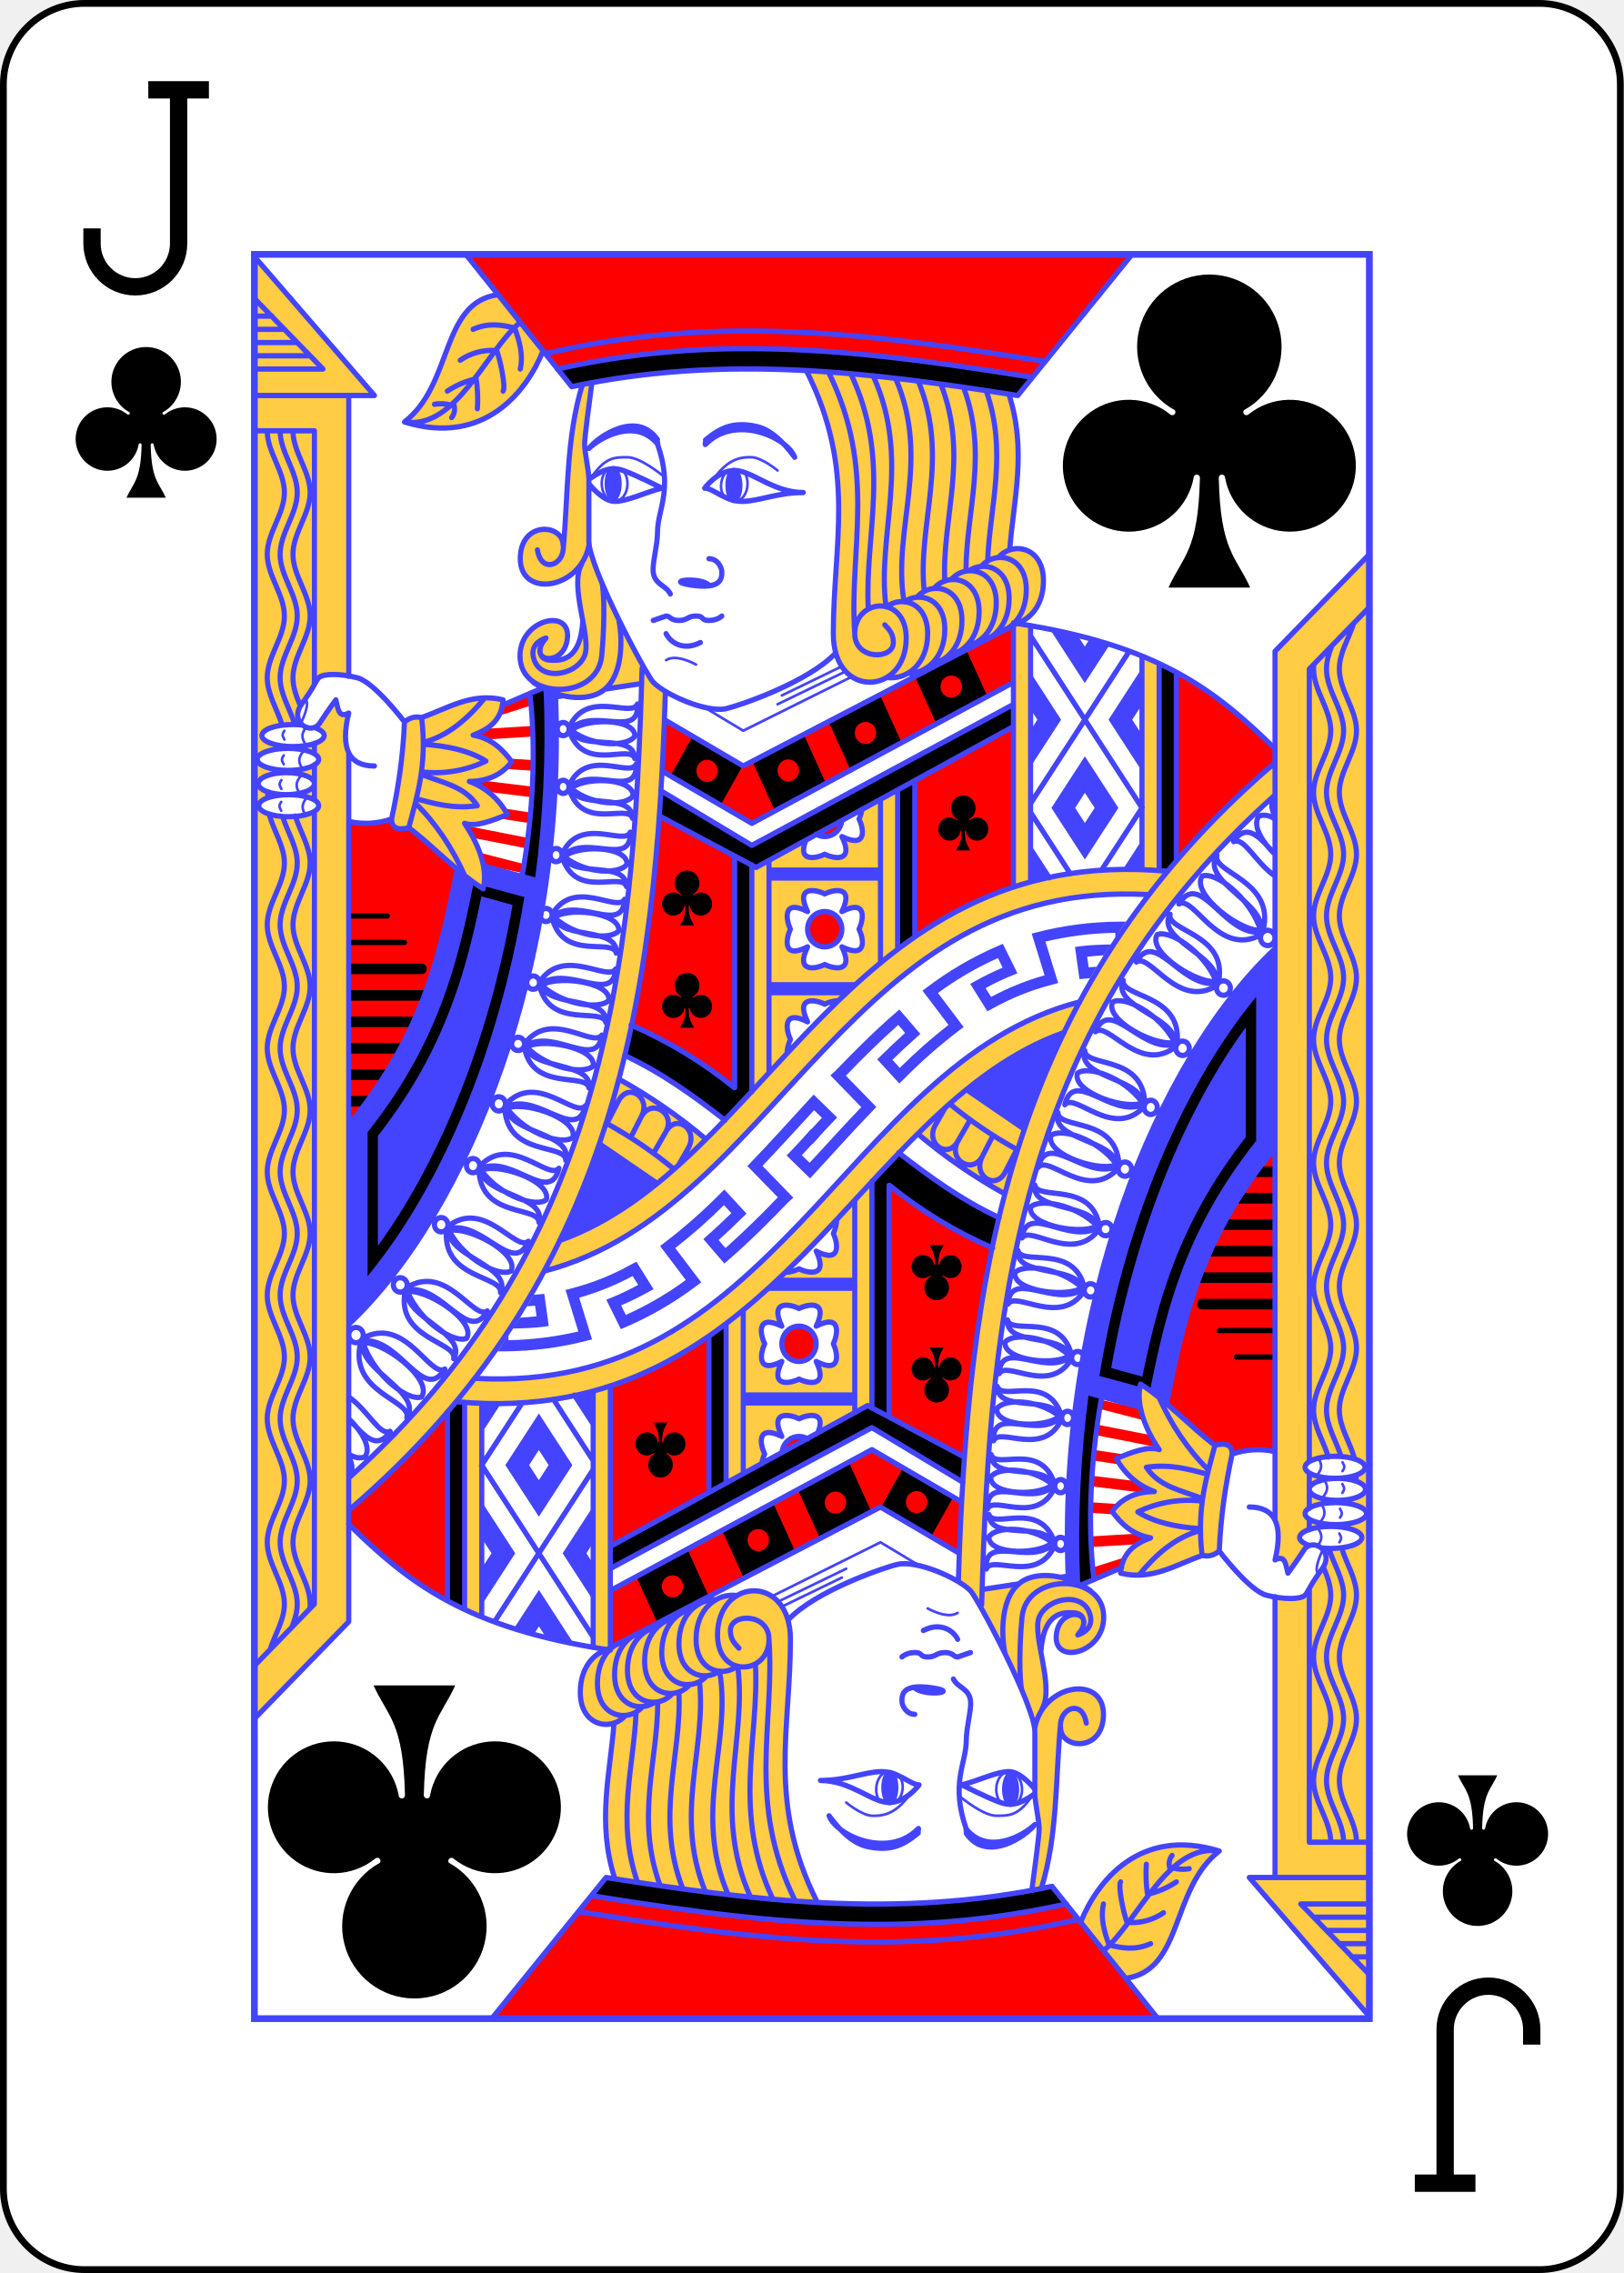
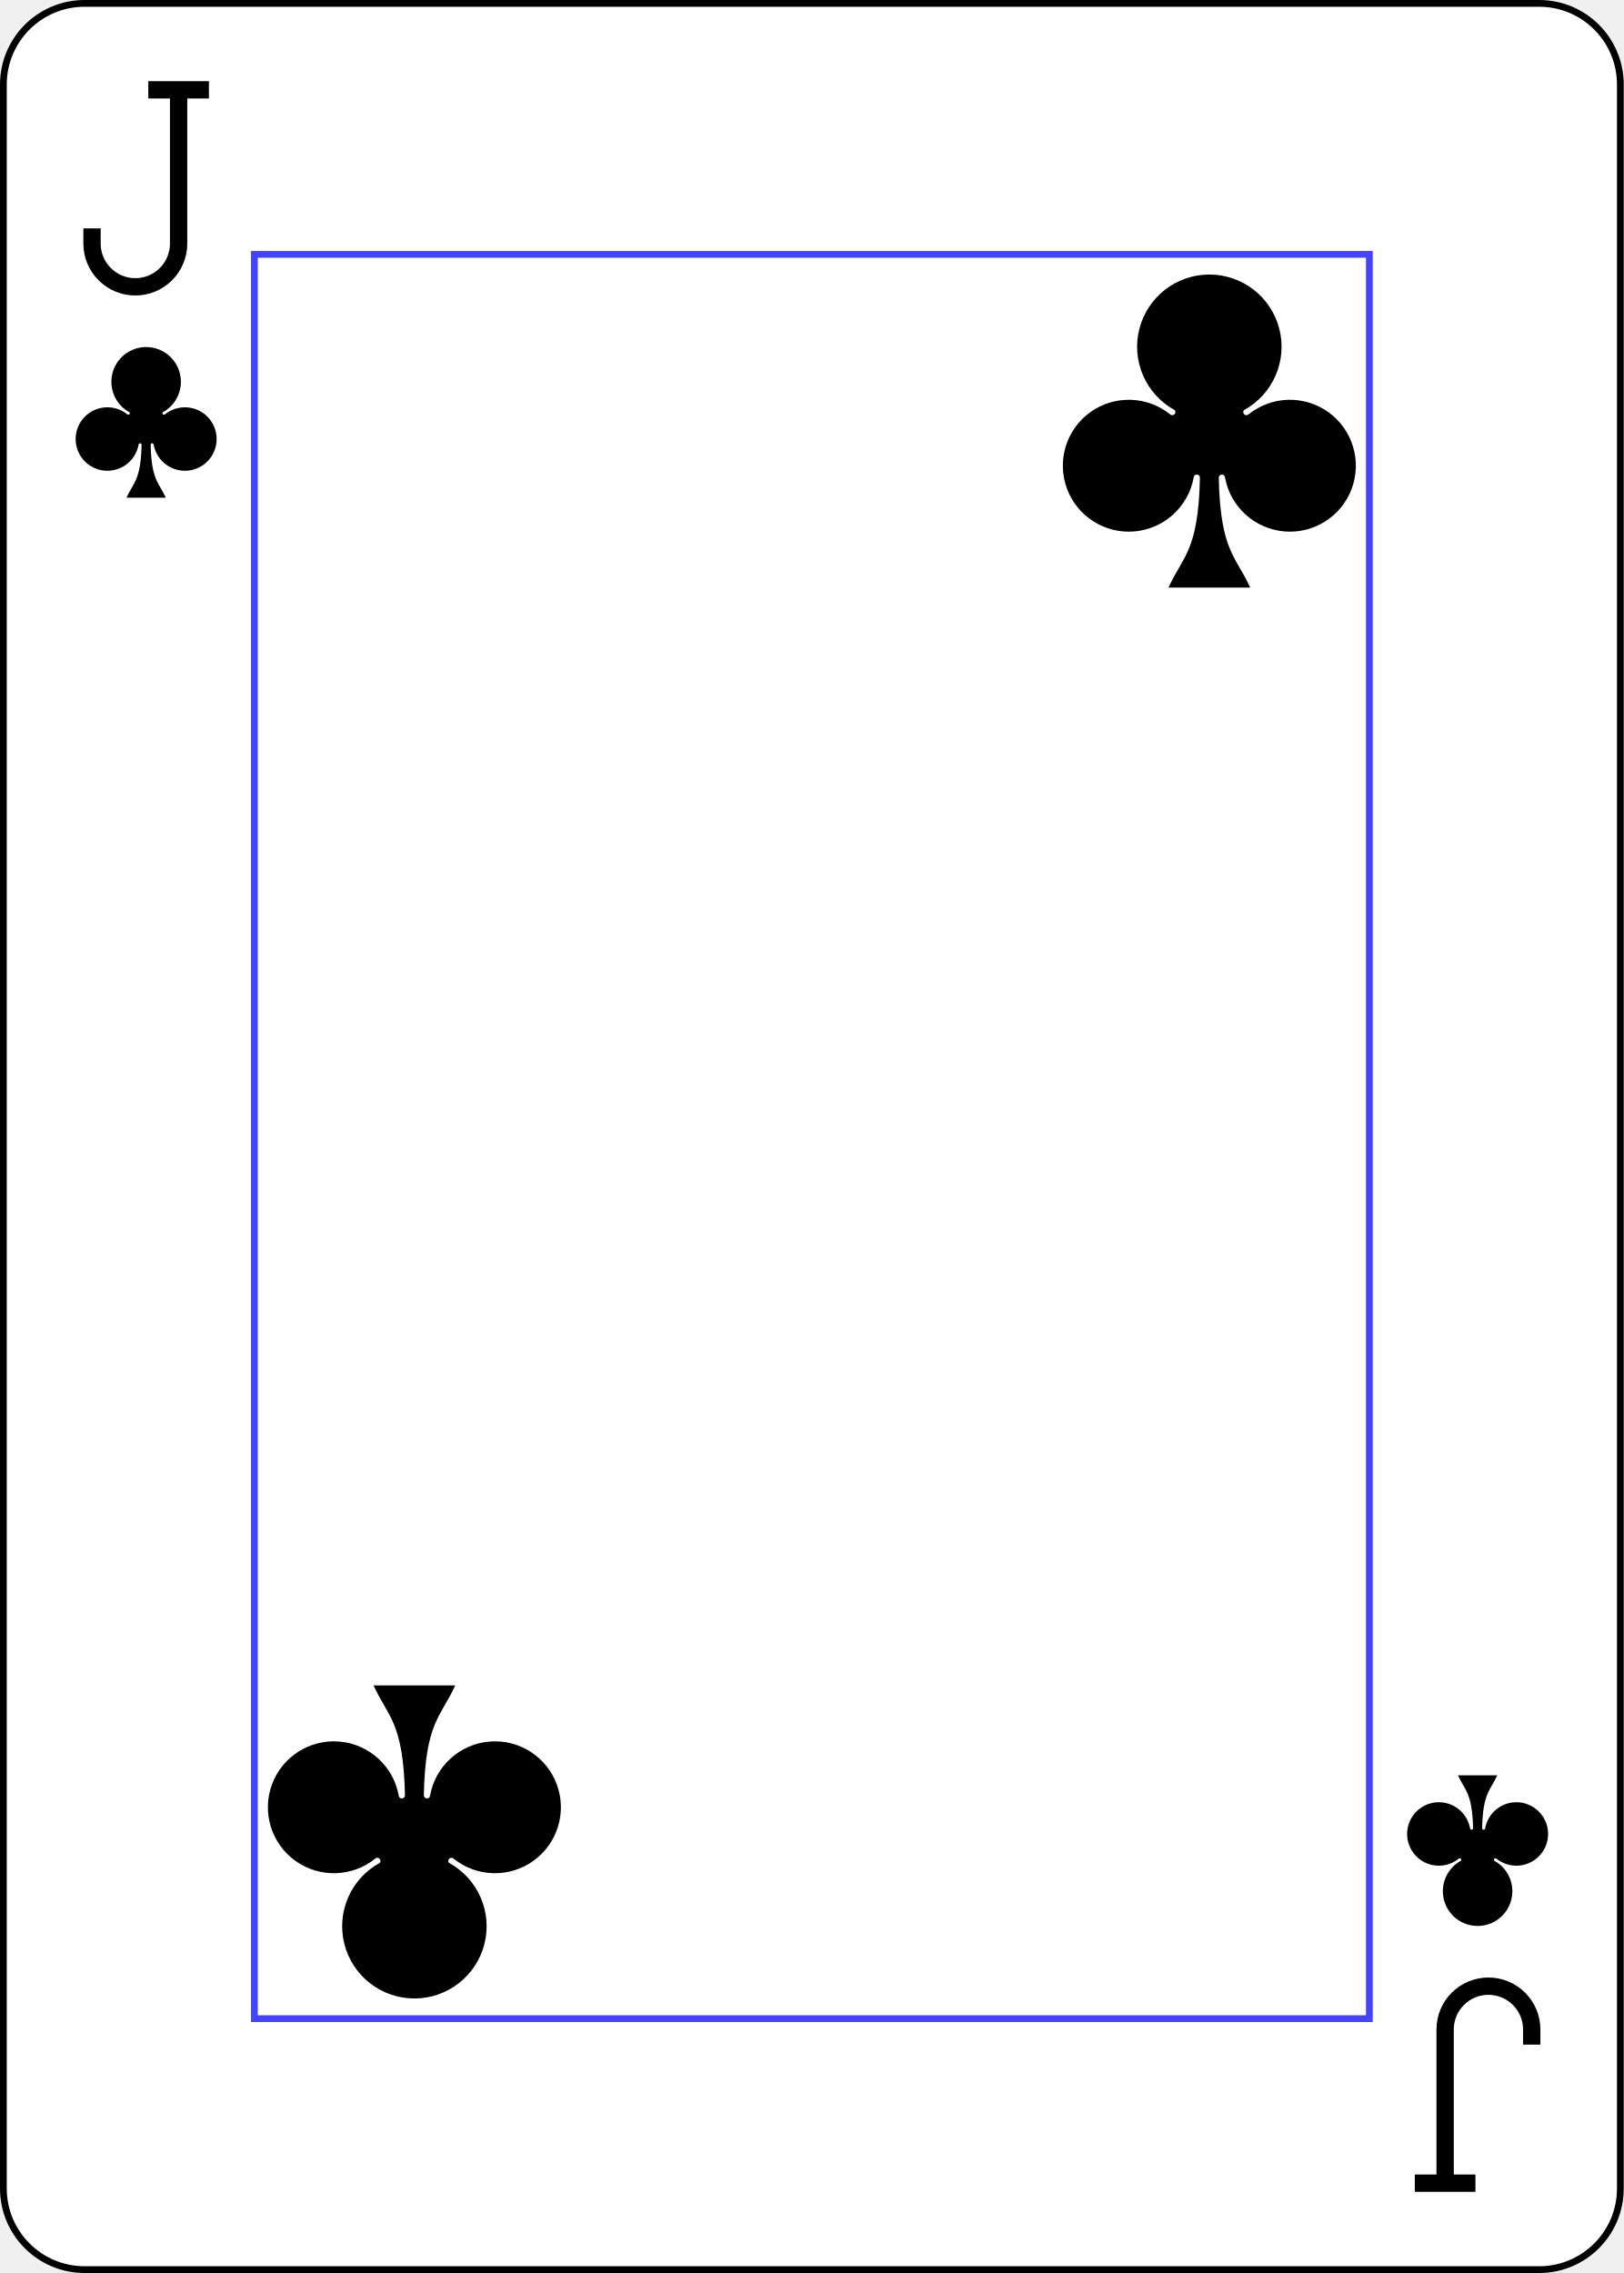
<svg xmlns="http://www.w3.org/2000/svg" xmlns:xlink="http://www.w3.org/1999/xlink" width="240" height="336" class="card" preserveAspectRatio="none" viewBox="-120 -168 240 336">
  <defs>
    <symbol id="h" preserveAspectRatio="xMinYMid" viewBox="-500 -500 1000 1000">
      <path fill="none" stroke="#000" stroke-linecap="square" stroke-miterlimit="1.5" stroke-width="80" d="M50-460h200m-100 0v710a100 100 0 0 1-400 0v-30" />
    </symbol>
    <symbol id="a" preserveAspectRatio="xMinYMid" viewBox="-600 -600 1200 1200">
      <path d="M30 150c5 235 55 250 100 350h-260c45-100 95-115 100-350a10 10 0 0 0-20 0 210 210 0 1 1-74-201 10 10 0 0 0 14-14 230 230 0 1 1 220 0 10 10 0 0 0 14 14 210 210 0 1 1-74 201 10 10 0 0 0-20 0Z" />
    </symbol>
-     <symbol id="g" preserveAspectRatio="none" viewBox="0 0 1300 2000">
+     <symbol id="jack-g" preserveAspectRatio="none" viewBox="0 0 1300 2000">
      <path fill="none" stroke="#44F" stroke-linecap="round" stroke-linejoin="round" stroke-width="3" d="m525 513.7 45 26.3 126.3-61.1M61.1 535c-7 8.6-6.1 13.2-1.5 20.5m-2.2 7.2c-7 8.6-6 13.2-1.5 20.5m-1.5 7.5c-7 8.5-6.2 13.2-1.6 20.4m8.5 4.4c-7 8.5-6 13.2-1.5 20.4M35 540c-4 5.3-1.1 7.2 0 10m-.8 18c-4 5.2-1.2 7.1 0 10m-2.7 18c-4 5.4-1.1 7.3 0 10m-.2 14.7c-4 5.3-1.1 7.2 0 10M60 505c5 5-5 25-5 25m340-280c15-20 25-20 40-20s40 20 40 20m60 5c15-20 27.9-25.7 45-25 12 .5 30 15 30 15m-179.9.3c3 3.6 4.9 8.9 4.9 14.7 0 11-6.7 20-15 20s-15-9-15-20a23 23 0 0 1 5.4-15.4m162.6 5.5c1.3 2.9 2 6.3 2 9.9 0 11-6.7 20-15 20s-15.9-6-15.9-17.1c0-6.4 2.3-12 5.7-15.7M610 510l79-37.1M615 500l69.8-32.9M480 460c10-6 25 0 35 5" />
      <use xlink:href="#a" width="75" height="75" transform="translate(467 692)" />
      <use xlink:href="#a" width="75" height="75" transform="translate(467 808)" />
      <use xlink:href="#a" width="75" height="75" transform="translate(789 607)" />
    </symbol>
-     <symbol id="f" preserveAspectRatio="none" viewBox="0 0 1300 2000">
+     <symbol id="jack-f" preserveAspectRatio="none" viewBox="0 0 1300 2000">
      <path fill="none" stroke="#44F" stroke-linecap="round" stroke-linejoin="round" stroke-width="6" d="m921.6 121.3-25.1-3.8C791 101.4 682.2 86.3 569.2 86.9c-67.7.3-137 6.3-208 21l-22.1 4.6M425 415c5 25 5 75-30 85s-70-15-70-15m-215-6.6V160M0 1660l110-110V565.5m0 858.3c314-261.1 358.2-584.6 369.2-928.3M355.7 1118c243-83.7 336-451.9 708.3-418.7m-726.2 453.3c139.6-35 229-152.5 327.1-251.8 98.7-99.9 202.4-184.2 377.2-175M452 469.2c-9.7 344.6-44.7 660-342.1 918m965-913.3v213.6m-20-223.4v234.3m-20-243v242M905 420.8v290.5m-20-293.6v299.6m3.4-299c165.3 24.7 232 75.7 301.7 142.3M411 985.3a506 506 0 0 1 77.6 51.2M425.1 935a632 632 0 0 1 101 67.7M431.6 908c43.9 20 81.1 46.3 117.2 73.6m-109.7-108a520.1 520.1 0 0 1 120.3 70.9M475.8 586 580 645l305-159.8M473.8 608 580 670l305-159.8M472 636.5 585 695l300-159.7M560 682.2v262.4M580 692v257.4m20-262.5v240.5m130-309.6v185.7m20-196.3V788m20-191.1v176.7m-291.7-246L570 580l319.2-161.7M685 765a20 20 0 0 0-20-20 20 20 0 0 0-20 20 20 20 0 0 0 20 20 20 20 0 0 0 20-20v0m-40-20c-15-30 10-25 20-20 10-5 35-10 20 20 30-15 25 10 20 20 5 10 10.6 34.4-20 20 15 30-10 25-20 20-10 5-35 10-20-20-30 15-25-10-20-20-5-10-10-35 20-20v0m-23.8 159.6c0-5 2-10.9 3.8-14.6-5-10-10-35 20-20-15-30 10-25 20-20 4-2 10.2-4 15.4-3.8m-25.5-189a20 20 0 0 0 30-15.2m23.6-13c-.6 4-2 8.1-3.5 11 5 10 10.6 34.4-20 20 15 30-10 25-20 20-9.5 4.7-32.5 9.5-22-15.6m-240.5 344 67.1 44.7m435.8-620L1035 627.6m.3-.7-47.7 71.4m-81.9-64.7 45.7 68.6M1020 450 906 621m-.5 53.8 21.4 32m89.3-9.6L1035 669m-596 331.7 12.5-23.8c12.1-20.2 39.6-3.4 28.6 17.2l-14.5 24.5m14.5-24.5c12-20.2 37.3-2.4 26.3 18.2l-12 20.5M411 985.3l14-26.5c12.2-20.3 37.5-2.4 26.4 18.1M70 487.1V200H0m70 366v-11.8m0 64.2v-40M0 1600l70-70V631.4M0 160h140L0 2.5M0 130h80L0 50m315 845a7.5 7.5 0 0 1-7.5 7.5 7.5 7.5 0 0 1-7.5-7.5 7.5 7.5 0 0 1 7.5-7.5 7.5 7.5 0 0 1 7.5 7.5v0m0 0c30-40 80 5 90-10m-90 15c10 49 72.4 27.2 75 45m-72-48.8c32.9-17.9 82 28.8 87-11.2m-15 60c5-30-66.3-20.4-72.4-46.2C342.3 923.3 385 930 395 920m0 0c4-21-63.4-33.2-80-20m17.4-74.9a7.5 7.5 0 0 1-7 8 7.5 7.5 0 0 1-7.8-7.1 7.5 7.5 0 0 1 7-8 7.5 7.5 0 0 1 7.8 7.1v0m0 0c27.6-41.6 79.8.4 88.9-15.1m-88.6 20.1c12.7 48.4 73.5 23 77 40.7m-74.2-44.6c31.6-19.8 83 24 85.8-16.2m-11.5 60.8c3.2-30.3-67-16.6-74.6-42 26 23 68.8 27.3 78.1 16.7m0 0c2.8-21.2-64.8-29.5-80.6-15.4m14.4-81.8a7.1 7.5 0 0 1-6.5 8 7.1 7.5 0 0 1-7.7-6.8 7.1 7.5 0 0 1 6.5-8 7.1 7.5 0 0 1 7.7 6.8v0m0 0c25.4-42.3 76.1-1.4 84.5-17.2m-84.1 22.2c13.1 48 70.6 21.3 74.4 38.8M350 749.3c29.8-20.5 79.9 22 81.6-18.2m-9.7 61c2.5-30.3-64.3-15-72-40.3 25.2 22.5 66.1 25.8 74.9 15m0 0c2.2-21.2-62.6-28-77.3-13.5m11.1-73.5a6.9 7.5 0 0 1-5.6 8.6 6.9 7.5 0 0 1-8-6.2 6.9 7.5 0 0 1 5.7-8.6 6.9 7.5 0 0 1 8 6.2v0m0 0c20.9-44.5 72.8-8.4 79.5-24.8m-78.8 29.7c16.3 46.7 69.3 14.8 74.4 32m-72.3-36.2c26.9-23.1 78.2 14.8 76.7-25.5m-4.4 61.7c0-30.5-62.9-9.1-72.3-33.7 26 20.1 65.5 19.7 73 8.2m0 0c.4-21.4-62.2-22.3-75.1-6.5m7.3-82.3a6.8 7.5 0 0 1-5.6 8.6 6.8 7.5 0 0 1-7.8-6.1 6.8 7.5 0 0 1 5.6-8.6 6.8 7.5 0 0 1 7.8 6.1v0m0 0c20.7-44.4 71.8-8.3 78.5-24.7m-77.8 29.6c16.1 46.7 68.4 14.8 73.4 32m-71.3-36.2c26.6-23 77.2 14.8 75.7-25.4m-4.4 61.6c0-30.4-62-9.1-71.3-33.6 25.6 20.1 64.6 19.6 72 8.1m0 0c.5-21.3-61.3-22.2-74-6.5m-.7-70.6a7 7.5 0 0 1-5.5 8.8 7 7.5 0 0 1-8.1-6 7 7.5 0 0 1 5.5-8.7 7 7.5 0 0 1 8.1 5.9v0m0 0c20.2-45 73.4-10.3 79.8-27m-79 31.9c17.7 46.2 70.5 12.9 76 30m-73.9-34.3c26.7-23.8 79.4 12.7 77-27.5m-3.2 61.7c-.7-30.4-63.6-7.4-73.7-31.6 26.7 19.4 66.6 17.9 73.9 6.1m0 0c0-21.3-63.3-20.5-76-4.4m-75 422.4a7.7 8 0 0 1-8.6 7 7.7 8 0 0 1-6.8-9 7.7 8 0 0 1 8.6-7 7.7 8 0 0 1 6.8 9v0m0 0c35.7-38.6 81.2 15.8 93.3 1.1m-94 4.2c4 53.4 70.7 38.4 71.1 57.7m-67.5-61.3c35.8-14.8 80.3 41.3 90.4-.6m-23 61.9c8.9-31.3-65.3-30.4-68.3-58.7 22.2 29.3 65 42 76.6 32.7m0 0c6.7-21.7-60.7-43.6-79.4-31.7m-29.4 64.8a7.7 8 0 0 1-8.6 6.9 7.7 8 0 0 1-6.6-9 7.7 8 0 0 1 8.6-7 7.7 8 0 0 1 6.6 9v0m0 0c35.8-38.1 80.5 16.6 92.6 2m-93.3 3.4c3.5 53.3 69.8 38.9 70 58.1m-66.4-61.7c35.7-14.4 79.3 42 89.7.3m-23.2 61.4c9-31-64.6-30.8-67.3-59.1 21.8 29.4 64.2 42.5 75.7 33.3m0 0c6.9-21.6-59.9-44-78.5-32.3m-36.4 62.8a7.9 8.2 0 0 1-9.8 5.6 7.9 8.2 0 0 1-5.4-10 7.9 8.2 0 0 1 9.8-5.6 7.9 8.2 0 0 1 5.4 10v0m0 0c42-32.8 79.5 29.2 94 16.5m-95.5-11.2c-4.1 54.1 65.5 50 63 69.4m-58.9-72.5c38.5-8.9 74.7 54.6 91.4 14.3M287 1177c13.8-29.8-61.2-41-59.9-70 17.9 33 59.2 52.9 72.2 45.4m0 0c10.2-20.7-54.5-53.7-75.2-44.8m-46.5 63.7a8 8.1 0 0 1-10.5 4.5 8 8.1 0 0 1-4.5-10.6 8 8.1 0 0 1 10.5-4.5 8 8.1 0 0 1 4.5 10.6v0m0 0c46.1-28 78 37.5 94 26.5m-96-21.5c-10 53.2 61.4 56.6 56.7 75.6m-52.2-78.2c40-4.6 70.3 62.2 91.5 24m-39.3 54.2c17.1-28-58-47.4-53.6-75.8 14.7 34.6 54.7 58.7 68.7 52.7m0 0c12.5-19.4-49.9-59-71.8-52.5m-49.5 52.6a8.4 8.7 0 0 1-11.2 4 8.4 8.7 0 0 1-4-11.6 8.4 8.7 0 0 1 11.3-4 8.4 8.7 0 0 1 3.9 11.6v0m0 0c49.7-26.9 78.5 45.4 96 34.7m-98.4-29.5c-13.7 56.3 60 64.8 54 84.8m-49.2-87.3c42-2.2 69 71.4 93.5 32m-44.3 55.3c19.6-29-57.2-54.6-50.8-84.8 13 38.1 53 66.6 68 61.1m0 0c14.3-20-48-66.6-71.2-61.1m-13.3-21.5C249 1085.1 364.7 805.7 351 497.7m-222.4 865.7c8.2-9.6-2.3-28.3-18.5-43.4m0 40c7.7 5 13.6 4.7 18.5 3.4M110 1385c5.3-6.5 4.4-12.9 1-19.9m-1-45.1c17.7 18.6 31.8 37 48.5 14.7m-47.8-39c22.2 15.3 35.7 44.4 47.5 38.5m-47.9-347.4C199 880.8 217.4 789 236.5 697M15 200c0 24.3 20 45.7 20 70 0 24.3-20 45.7-20 70m2.3 295c5.2 18.4 17.7 35.8 17.7 55 0 24.3-20 45.7-20 70m1.2-150.7c-.4 2.1-.8 4.2-1 6.3M15 340c0 24.3 20 45.7 20 70 0 24.3-20 45.7-20 70 0 18.7 11.8 35.7 17.3 53.6M15 760c0 24.3 20 45.7 20 70 0 24.3-20 45.7-20 70 0 24.3 20 45.7 20 70 0 24.3-20 45.7-20 70 0 24.3 20 45.7 20 70 0 24.3-20 45.7-20 70 0 24.3 20 45.7 20 70 0 24.3-20 45.7-20 70 0 24.3 20 45.7 20 70 0 24.3-20 45.7-20 70 0 24.3 20 45.7 20 70 0 18-11 34.4-16.7 51.6M30 200c0 24.3 20 45.7 20 70 0 24.3-20 45.7-20 70m3.1 297.8c5.7 17.4 16.9 34 16.9 52.2 0 24.3-20 45.7-20 70m0-420c0 24.3 20 45.7 20 70 0 24.3-20 45.7-20 70 0 18.2 11.3 34.8 16.9 52.3M30 760c0 24.3 20 45.7 20 70 0 24.3-20 45.7-20 70 0 24.3 20 45.7 20 70 0 24.3-20 45.7-20 70 0 24.3 20 45.7 20 70 0 24.3-20 45.7-20 70 0 24.3 20 45.7 20 70 0 24.3-20 45.7-20 70 0 24.3 20 45.7 20 70 0 24.3-20 45.7-20 70 0 24.3 20 45.7 20 70 0 8.7-2.6 17.1-6 25.4M45 200c0 24.3 20 45.7 20 70 0 24.3-20 45.7-20 70m2.8 296.7C53.3 654.5 65 671.4 65 690c0 24.3-20 45.7-20 70m0-420c0 24.3 20 45.7 20 70 0 24.3-20 45.7-20 70 0 11 4.1 21.5 8.6 31.9M45 760c0 24.3 20 45.7 20 70 0 24.3-20 45.7-20 70 0 24.3 20 45.7 20 70 0 24.3-20 45.7-20 70 0 24.3 20 45.7 20 70 0 24.3-20 45.7-20 70 0 24.3 20 45.7 20 70 0 24.3-20 45.7-20 70 0 24.3 20 45.7 20 70 0 24.3-20 45.7-20 70 0 24.3 20 45.7 20 70 0 1.5 0 3-.2 4.5M0 115h64M0 100h48.9M0 85h35.3M0 70h20.5M140 580c-30 0-40-20-30-60-12.4 6.5-12.5-6.2-15-15 0 0-8.7 11.2-18.7 26.2S40 530 55 510c15-20 16.5-26.5 20-30 5-5 25-5 45 0s55 50 55 50c-1.7 40.2-7.5 76-15 110a91.8 91.8 0 0 1-49.4 2.9m-39.2-106c6.1 2.2 10 5.3 10 8.6C81.3 552.4 65 558 45 558s-36.3-5.6-36.3-12.5c0-7 16.2-12.5 36.3-12.5 3.5 0 7 .2 10.2.5m19.8 39A35.9 12.5 0 0 1 39.1 585a35.9 12.5 0 0 1-35.8-12.5A35.9 12.5 0 0 1 39 560a35.9 12.5 0 0 1 36 12.5v0M70 600a32.7 12.5 0 0 1-32.7 12.5A32.7 12.5 0 0 1 4.5 600a32.7 12.5 0 0 1 32.8-12.5A32.7 12.5 0 0 1 70 600v0m5 25a35 12.5 0 0 1-35 12.5A35 12.5 0 0 1 5 625a35 12.5 0 0 1 35-12.5A35 12.5 0 0 1 75 625v0m100-95c9-6.7 14.4-5.6 20-5 6.6 54-5.2 88.4-15 125-13.4 3.3-20 0-20-10m35-115c30-10 58.1-28.7 95-20-.5 7-2.2 13-5 18-6 11-17 17.4-30 22 21.6 3.7 34.2 16 45 30-10 13.4-26.2 22.4-49.4 22.5A81.5 81.5 0 0 1 295 635c-18.5 7.2-37 14.4-50 10 19.3 27.7 26.8 54.1 21.8 74.3C237 701.2 205 667.6 180 650m88.6-147.1c-20 23.7-42.6 42.8-71.6 50.5l.3 2c27.1 1.8 53 6.9 72.7 19a139.8 139.8 0 0 1-75 12.3l-.1 2.8c23.3 9.3 50 13 65.1 35.5-28 3.9-49-2.2-71-7.7l-1.2 4.9c24 23 43 50.7 57.7 82.6m164.2-212.1 41.9-6.2m-111 16.6c2.7-.3 10-1.3 19.6-2.8m-71.4 11 47.7-19.9 3.7 2.8c3 71.3-.3 143.2-10.2 215.8l-63-16.8m54-195.5c.6 4.6 1.2 9.2 1.6 13.7 6.2 64.7.1 137.9-10.7 194m331.9-573.2C702 244.7 675 327 675 430c0 75 85 70 85 5 0-50-60-45.3-60-5 0 30 45 30 45 10 0-10-5-15-10-20m-65.7-286.7C726.4 245.6 693.1 334.2 700 430m-4.8-295c48.3 98.6 16 183.3 20.6 266.5m5.6-264c45.1 96.6 4.1 179.8 15 261.5m11.3-258.3c41.3 93.3-4 170.6 9.7 252.6M774 143.5c37.3 87.7-1.2 161.5 7 238.6m19.4-235c33.1 81.8 1 151.5 4.6 223.4m22.1-219.1c28.6 75.4 2.7 140.8 2.6 207.2m23.6-203.9c25 69.5 4.4 130.4 1.7 191.7m24.7-187.8c21.4 63.6 5.3 120 1 176.4M737.2 479.6c22.9 3.2 47.8-14.4 47.8-49.6 0-35.8-30.7-43.6-48.2-30.3m24.6 75.3c21.6.6 43.6-17 43.6-50 0-35.2-29.7-43.3-47.3-31m31.8 70.4C808.2 461 825 443.9 825 415c0-38.9-36.2-44.7-52.4-26.4m36.8 65.8C828.1 451 845 434 845 405c0-39.2-37-44.8-52.8-26m37.6 65.3c18.6-3.5 35.2-20.6 35.2-49.3 0-39-36.5-44.7-52.6-26.2m34 70.2c17.9-4.2 33.6-21 33.6-49 0-34.5-28.6-43-46.3-31.6m34 70.2C885.1 424 900 407.3 900 380c0-39-36.7-44.8-52.7-26.1m40.3 64.8C905 414 920 397.3 920 370c0-39-36.3-44.7-52.5-26.4m-474-197.9c-2.8 20-8.5 61.8-8.5 69.3 0 10 5 30 5 40v70c0 30 67 152 75 160 15 15 63.2 34.9 85 30 15.8-3.5 96.2-30.2 127.7-63.1M382.6 147.2C363.3 207.7 366 272.2 360 335c-1.7 17.8-25.6 26.3-30 0m60-5c-10 50-80 60-80 15 0-43.3 50-40 50-15m21.6 21.2c-15 25 12 83.3 3.4 103.8-10 23.5-55 30-60 0-2.6-15.6 15-20 15-20m43-20c-3 48.3-28.2 45.3-38 45-15-.5-15-15-5-25m65.6-61.5c4 25.8.5 70.9-.6 81.5-5 50-90 50-95 5s58.8-61.2 55-25c-3.5 34-49.5 27.6-25 0m140-5c5 10 20 20 40 10m-55-25 15-5c5 0 5 5 15 5s10-5 20-5 5 5 15 5 15-5 15-5M390 220c11.3-14.1 56.4-43.4 80-10-1.4-1.5 1.3 6.5 0 5-25-30.1-66.4-7.8-80 5v0m240 10c-5.4-6.8-22.7-30.5-45-35-25-5-40 0-59 15.4 1.3-1.5-1.5 6.4 0 5 34.3-34.5 95-8.4 104 14.6v0m-160-15c18.7 51.7 0 74.5 0 100 0 15-6.1 35-5 45 1.6 14.5 15 15 20 25m45-10c-10-10-55-5-20 0s35-8 35-15c0-5-5-15-15-15m-5-80s15-20 35-20 45 25 80 25c-30 0-50 9.3-70 10-20.5.7-35-15-45-15m-135-10c15-10 25-15 40-10s45 20 45 20m0 0c-20 5-40 15-55 15-14.1 0-30-20-30-20M246.5 0 370 150c180.7-37.5 352-15.7 520 10L1023.3 0M906.8 139.3l-13.3-2c-105.3-16.1-213-31-324-30.4a1023 1023 0 0 0-204.2 20.6l-12.2 2.5m-69-84.3C216.7 54.6 232 147.2 175 190c93.3 28 143-35.4 161.5-80.6M175 190c60 9.2 94.4-79.5 134.8-112.9m.2 52.9c3.6-15.5-.6-31.2-6.7-46.9M255 85c18.4-7.9 33.5-5 48.5-1.5M240 120a66.3 66.3 0 0 1 41.1-11m8.9 46c3.3-4.5-3.4-36-7.7-46.6M225 155a99.7 99.7 0 0 1 33.6-13.9M260 175c.7-8.7.6-23.4-1.6-34.6M210 170c7.3-1.3 13.6-.6 19.6 1m.4 14a15 15 0 0 0 1.8-16.4" />
    </symbol>
-     <symbol id="e" preserveAspectRatio="none" viewBox="0 0 1300 2000">
+     <symbol id="jack-e" preserveAspectRatio="none" viewBox="0 0 1300 2000">
      <path d="m585 695-112.9-59.2c.8-9.5 1.4-18.4 1.8-27.6L580 670l305-160.3v25zM439.5 873.4a620.8 620.8 0 0 1-7.8 34.8c43.9 19.8 81.1 46 117 73.4L580 949V692.2L559.7 682v262.5a540.5 540.5 0 0 0-120.3-71Zm310.8-85.6-.6-180.4 20-10.6.5 176.8a687 687 0 0 0-20 14.2zm324.9-313.9a314 314 0 0 0-20.1-9.9l-.2 234.5 9.4 1c3.6-3.8 7-7.8 10.6-11.9zM330 710c10.1-74 13.3-147.3 10-220l-19 7.8c.6 4.5 1.2 9 1.6 13.6 6.2 64.7.1 137.9-10.6 194zM110.4 966h16.2l9-12h-25zm-.2-30h38.6l6.2-12h-45.6zm.1-60h72.6l5-12h-78.2zm.1 30h56.7l6.1-12h-63zm-.1-60H196l4.5-12h-90.2zm.6-30H195a6 6 0 1 0 0-12h-84.7zm-.9-33h65c4 0 4-6 0-6h-65zm0-30h45c4 0 4-6 0-6h-45.6zm145.6-40-1.3 6.1c-17.7 84.7-40.2 174.7-121 274.4L132 995v163.5l10.7-13.3C219 1050 284.7 903.4 313.8 734l1-5.4zm9.1 14.8 36.3 9.7c-28 157.1-87.6 294-157 386.4V999.3c79.3-98.4 103.1-188.7 120.7-271.5zm489.6-175-25-53.6-59.9 30.3 25.8 55.2m17.3-54.7a12.5 12.5 0 1 1 0 25 12.5 12.5 0 0 1 0-25zm57.6-51.6 25.1 53.9 59.4-31.3-24.4-52.4zm42.4-.9a12.5 12.5 0 1 1 0 25 12.5 12.5 0 0 1 0-25zm-231.8 97.3 26 55.7 59.8-30.5-26-55.8zm41.8-2.3a12.5 12.5 0 1 1 0 25 12.5 12.5 0 0 1 0-25zm-111.6-26-26 45.2 58.5 33 26-45.2zm26.8 31.3a12.5 12.5 0 1 1-20.4 14.4 12.5 12.5 0 0 1 20.4-14.4zm369-438.5-13.2-2c-105.3-16.1-213-31-324-30.4a1023 1023 0 0 0-204.2 20.6l-12 2.4L370 150c180.7-37.5 352-15.7 520 10l17-20.3L1040-20" />
    </symbol>
-     <symbol id="d" preserveAspectRatio="none" viewBox="0 0 1300 2000">
+     <symbol id="jack-d" preserveAspectRatio="none" viewBox="0 0 1300 2000">
      <path fill="#44F" d="M599.8 695H730l-.2 15H600.2Zm0 130h103.8l-15.2 15h-87.8zM905 474.1l-.1 41.3 8 12.1-8 12.2-.2 41.6 35.9-53.8zm129.5-4.6-38.6 58 39 58.5-.1-41.6-11.3-16.9 11.2-16.7Zm-107.1-44.8 40.8 61.3 29.2-43.7-23.7-6-5.5 8.3-7.6-11.5zM968.3 569l-39 58.5 39 58.5 19.5-29.2 19.6-29.3-19.6-29.3Zm0 41.4.4.6 11 16.5-11 16.5-.4.6-11.3-17.1Zm-63.3 101c6.9-1.7 14-3.4 21.5-4.8L905.3 675zm111.3-14.1 18.7-28.4.1 28.6-18.8-.2zm-660.4 420.5a978 978 0 0 0 46.4-109.5l67.4 44.9a380.1 380.1 0 0 1-113.8 64.6zm643-335.5c-12.1.2-24.6.6-35.8 2l-6.3.9 5.2 36.4 6-.5 6.3-.6 7.8-13-9.4.7-1.7-12a349 349 0 0 1 19.4-1.6l25.8-38.2h-6.2c-35.4.2-67.5 4.5-97.2 12l-6.5 1.6 15 47.3a311.8 311.8 0 0 0-62.3 24.5l-6.5-10a291 291 0 0 1 30.8-14.3l6.4-2.5-17-33.4-5.3 2.2a398.6 398.6 0 0 0-83.2 47.1l-5.2 3.8 30.3 38.8a620.4 620.4 0 0 0-56.8 48.7l-8.6-9.1c9.3-8.8 18.5-17.2 27.8-25.2l4.8-4.2L752 856l-4.7 4c-23.8 20-46.6 42.1-69.7 65.4l-6 5.3 36 36c-19.6 19.8-39.4 41.3-60.2 63.1l-9.1-8.6a1267 1267 0 0 0 15.9-16.7l4.2-4.5-9.1-8.6-4.3 4.6c-6.5 7-13 14-20 21l-4.5 4.5 27.4 26 4.3-4.5c24-25.2 46.5-49.9 68.6-72l4.4-4.5-35.5-35.4a1058 1058 0 0 1 61-57.6l8 9.1a876.6 876.6 0 0 0-28 25.7l-4.5 4.3 25.8 27.3 4.6-4.4a607 607 0 0 1 65.2-55.8l5.2-3.8-30-38.6a385 385 0 0 1 70-39.6l5.4 10.9a322 322 0 0 0-31.9 15.2l-5.9 3.2 20 31.1 5.2-2.7c22-12 45.3-21.3 71-27.7l6.4-1.7-14.9-47a397 397 0 0 1 81.5-9.9v5M-10 1670l120-120M340 490c3.3 72.7.1 146-10 220l-63-16.8a61.6 61.6 0 0 1-.2 26.1 271 271 0 0 1-30.7-22.5c-18.7 92.2-37.1 184-126 289.5v225.5c138.7-126.7 254.5-406 240.8-714M428.3 260a10 20 0 0 1-10 20 10 20 0 0 1-10-20 10 20 0 0 1 10-20 10 20 0 0 1 10 20zm140.8 2a10 20 0 0 1-10 20 10 20 0 0 1-10-20 10 20 0 0 1 10-20 10 20 0 0 1 10 20z" />
    </symbol>
-     <symbol id="c" preserveAspectRatio="none" viewBox="0 0 1300 2000">
+     <symbol id="jack-c" preserveAspectRatio="none" viewBox="0 0 1300 2000">
      <path fill="red" d="M246.5 0 370 150c180.7-37.5 352-15.7 520 10L1023.3 0H246.5zm638.3 420.9L570 580l-91.8-52.3-2.7 58.9L580 645l305-159.8v-.8l-.2-63.5zm190.3 53 .2 213.3c33.8-38.3 71.7-75.2 114.6-110.7l.1-16.6c-34.8-32.6-68.9-62-115-86zm-754.5 25.6-31.6 9.7-4.4 13.9 38-11.7-2-11.9zm3.5 35.1-54 3.2-10.3 7.1 11 4.9 54.5-3.2-1.2-12zm560.9.5-114.8 61.5-.3 177.2c34.9-23.4 72.8-43 115.2-56.5L885 535zm-587.8 36.5a54 54 0 0 1-3.7 11.8l31.8 2v-12l-28-1.8zm-3.7 11.8h-.6c.2.4.4.3.6 0zM257.6 595c-6 0 11 11.6 14.6 14.3l52 6.2.5-12-61.1-7.3a23 23 0 0 0-6-1.2zm33 33c12.5 3.7-12 11.4-6.2 11.3l37 5.5 1.4-11.9-32.2-4.8zm181.5 8.6A1657.8 1657.8 0 0 1 439.4 874a514.3 514.3 0 0 1 120.4 70.5V681.7L472 636.5zM160 640a89 89 0 0 1-49.7 2.5l-.1 344.1C199 880.8 217.4 789 236.4 697c-20-16.6-39.8-35.3-56.4-47-13.4 3.3-20 0-20-10zm524.9 2-30 15.3a20 20 0 0 0 30-15.2zm-437.3 6 6.9 13.4 63.5 12.1 1-12-71.4-13.6zm15 30.2 3.6 13.3 47 10 2.4-10-53-13.3zM665 745a20 20 0 0 0-20 20 20 20 0 0 0 20 20 20 20 0 0 0 20-20 20 20 0 0 0-20-20z" />
    </symbol>
-     <symbol id="b" preserveAspectRatio="none" viewBox="0 0 1300 2000">
+     <symbol id="jack-b" preserveAspectRatio="none" viewBox="0 0 1300 2000">
      <path fill="#FC4" d="M0 2.5V1660l110-110v-126.2c105.3-87.6 180.2-182.2 233.8-282.3l-5.8 10.7c139.4-34.6 228.8-152 327-251.3 98.6-99.9 202.3-184.2 377.5-175 7.6-8.9 14.9-17.8 22-26.5l-12.8-1 3.5.2-.4-234.7c-6.5-3-13-5.8-19.8-8.5l.1 242.1 2.1.1c-159-6-265.3 63.3-356 148.4 22-20.7 44.8-40.4 69-58.2V607l-41.8 22.2c-.6 4-2 8-3.4 10.7 5 10 10.6 34.4-20 20 15 30-10 25-20 20-9.5 4.7-32.5 9.5-22-15.6l29.8-16.1L585 695l-5-2.8.2 256.5a1308.5 1308.5 0 0 1-54 54.4A614.2 614.2 0 0 0 425 935a1292 1292 0 0 1-22.6 73.1l67.3 44.9.2.2a388.2 388.2 0 0 1-113.8 64.6c95.6-192 116.2-403.3 123.2-622.4-17.4-7.8-13.2-13.9-27-26l.1-2C431 428.1 390 348.4 390 325v-70c0-10-5-30-5-40s10-80 10-80l-10 5c-21.3 60.7-18.8 125.7-24.7 189.6C360 305 310 301.7 310 345c0 38 49.7 36.8 71.5 6-8.8 15.2-2.8 42 1.6 64.8-3 47.5-28.3 44.5-38.1 44.2-6.8-.2-10.5-3.3-11.6-7.6 4 10.7 29 7.4 31.6-17.4 3.8-36.2-60-20-55 25 1.2 11 7.3 19.4 15.4 25 0 0 34.6 25 69.6 15a41.6 41.6 0 0 0 14.6-7.6c16-2.1 31.2-4.4 41.9-5.9-10.3 337.8-49.1 647-341.5 900.7v15.7l-.1-838.2c-4.8-9.9-4.9-24.6 0-44v-.6c-12.3 6.3-12.4-6.3-14.9-15.1 0 0-8.7 11.2-18.7 26.2a12.8 12.8 0 0 1-6.8 5.3l1.9.4c6.1 2.2 9.9 5.3 9.9 8.6 0 6.9-16.2 12.5-36.3 12.5-20 0-36.3-5.6-36.3-12.5 0-7 16.2-12.5 36.3-12.5 3.5 0 7 .2 10.2.5l1 .2C50.3 529 47.5 520 55 510c15-20 16.5-26.5 20-30 4.1-4.1 18.6-4.8 34.8-2.1V160H140Zm284 43.2c-67.2 8.9-52 101.5-109 144.3 93.3 28 143-35.4 161.5-80.6ZM640 125c63.1 116.2 35 199.9 35 305 0 39.7 23.8 57 46.2 54.8 44-3.5 110.5-43.3 166.4-66.1C905 414 920 397.3 920 370c0-10-5-40-39.3-35 5-66.1 26.3-132.4-15.7-210Zm249.1 293.3-4 2v297l20-6-.4-290.5a4569 4569 0 0 1-15.6-2.5zM340 435Zm-69.9 67.8c-27.6.2-50.7 14-75.1 22.2-5.6-.6-11-1.7-20 5-1.7 40.2-7.5 76-15 110 0 10 6.6 13.3 20 10 25 17.6 57 51.2 86.8 69.3 5-20.2-2.5-46.6-21.8-74.3 13 4.4 31.5-2.8 50-10a81.5 81.5 0 0 0-44.4-37.5c23.2 0 39.4-9 49.4-22.5-10.8-14-23.4-26.3-45-30 18.7-6.7 33.5-17 35-40-7-1.6-13.5-2.3-19.9-2.2zM39.1 560A35.9 12.5 0 0 1 75 572.5 35.9 12.5 0 0 1 39.1 585a35.9 12.5 0 0 1-35.8-12.5A35.9 12.5 0 0 1 39 560Zm-1.8 27.5A32.7 12.5 0 0 1 70 600a32.7 12.5 0 0 1-32.7 12.5A32.7 12.5 0 0 1 4.5 600a32.7 12.5 0 0 1 32.8-12.5Zm2.7 25A35 12.5 0 0 1 75 625a35 12.5 0 0 1-35 12.5A35 12.5 0 0 1 5 625a35 12.5 0 0 1 35-12.5Zm610.3 108.7c5 0 11 2 14.7 3.8 10-5 35-10 20 20 30-15 25 10 20 20 5 10 10.6 34.4-20 20 15 30-10 25-20 20-10 5-35 10-20-20-30 15-25-10-20-20-5-10-10-35 20-20-9.4-18.8-3.1-23.8 5.3-23.8zm0 125c5 0 11 2 14.7 3.8 4-2 10.2-4 15.4-3.8l-14.7 14.6 2.8-2.8a1361 1361 0 0 0-14.5 14.2l.5-.4-33.3 32.8c0-5 2-10.9 3.8-14.6-5-10-10-35 20-20-9.4-18.8-3.1-23.8 5.3-23.8z" />
    </symbol>
    <path id="i" d="M-82.4-130.4H82.4v260.8H-82.4z" />
  </defs>
  <rect width="239" height="335" x="-119.5" y="-167.5" fill="#fff" stroke="#000" rx="12" ry="12" />
  <use xlink:href="#b" width="164.8" height="260.8" x="-82.4" y="-130.4" />
  <use xlink:href="#b" width="164.8" height="260.8" x="-82.4" y="-130.4" transform="rotate(180)" />
  <use xlink:href="#c" width="164.8" height="260.8" x="-82.4" y="-130.4" />
  <use xlink:href="#c" width="164.8" height="260.8" x="-82.4" y="-130.4" transform="rotate(180)" />
  <use xlink:href="#d" width="164.8" height="260.8" x="-82.4" y="-130.4" />
  <use xlink:href="#d" width="164.8" height="260.8" x="-82.4" y="-130.4" transform="rotate(180)" />
  <use xlink:href="#e" width="164.8" height="260.8" x="-82.4" y="-130.4" />
  <use xlink:href="#e" width="164.8" height="260.8" x="-82.4" y="-130.4" transform="rotate(180)" />
  <use xlink:href="#f" width="164.8" height="260.8" x="-82.4" y="-130.4" />
  <use xlink:href="#f" width="164.8" height="260.8" x="-82.4" y="-130.4" transform="rotate(180)" />
  <use xlink:href="#g" width="164.8" height="260.8" x="-82.4" y="-130.4" />
  <use xlink:href="#g" width="164.8" height="260.8" x="-82.4" y="-130.4" transform="rotate(180)" />
  <use xlink:href="#h" width="32" height="32" x="-114.4" y="-156" />
  <use xlink:href="#a" width="26.8" height="26.8" x="-111.8" y="-119" />
  <use xlink:href="#a" width="55.7" height="55.7" x="30.9" y="-132.2" />
  <g transform="rotate(180)">
    <use xlink:href="#h" width="32" height="32" x="-114.4" y="-156" />
    <use xlink:href="#a" width="26.8" height="26.8" x="-111.8" y="-119" />
    <use xlink:href="#a" width="55.7" height="55.7" x="30.9" y="-132.2" />
  </g>
  <use xlink:href="#i" fill="none" stroke="#44F" />
</svg>
